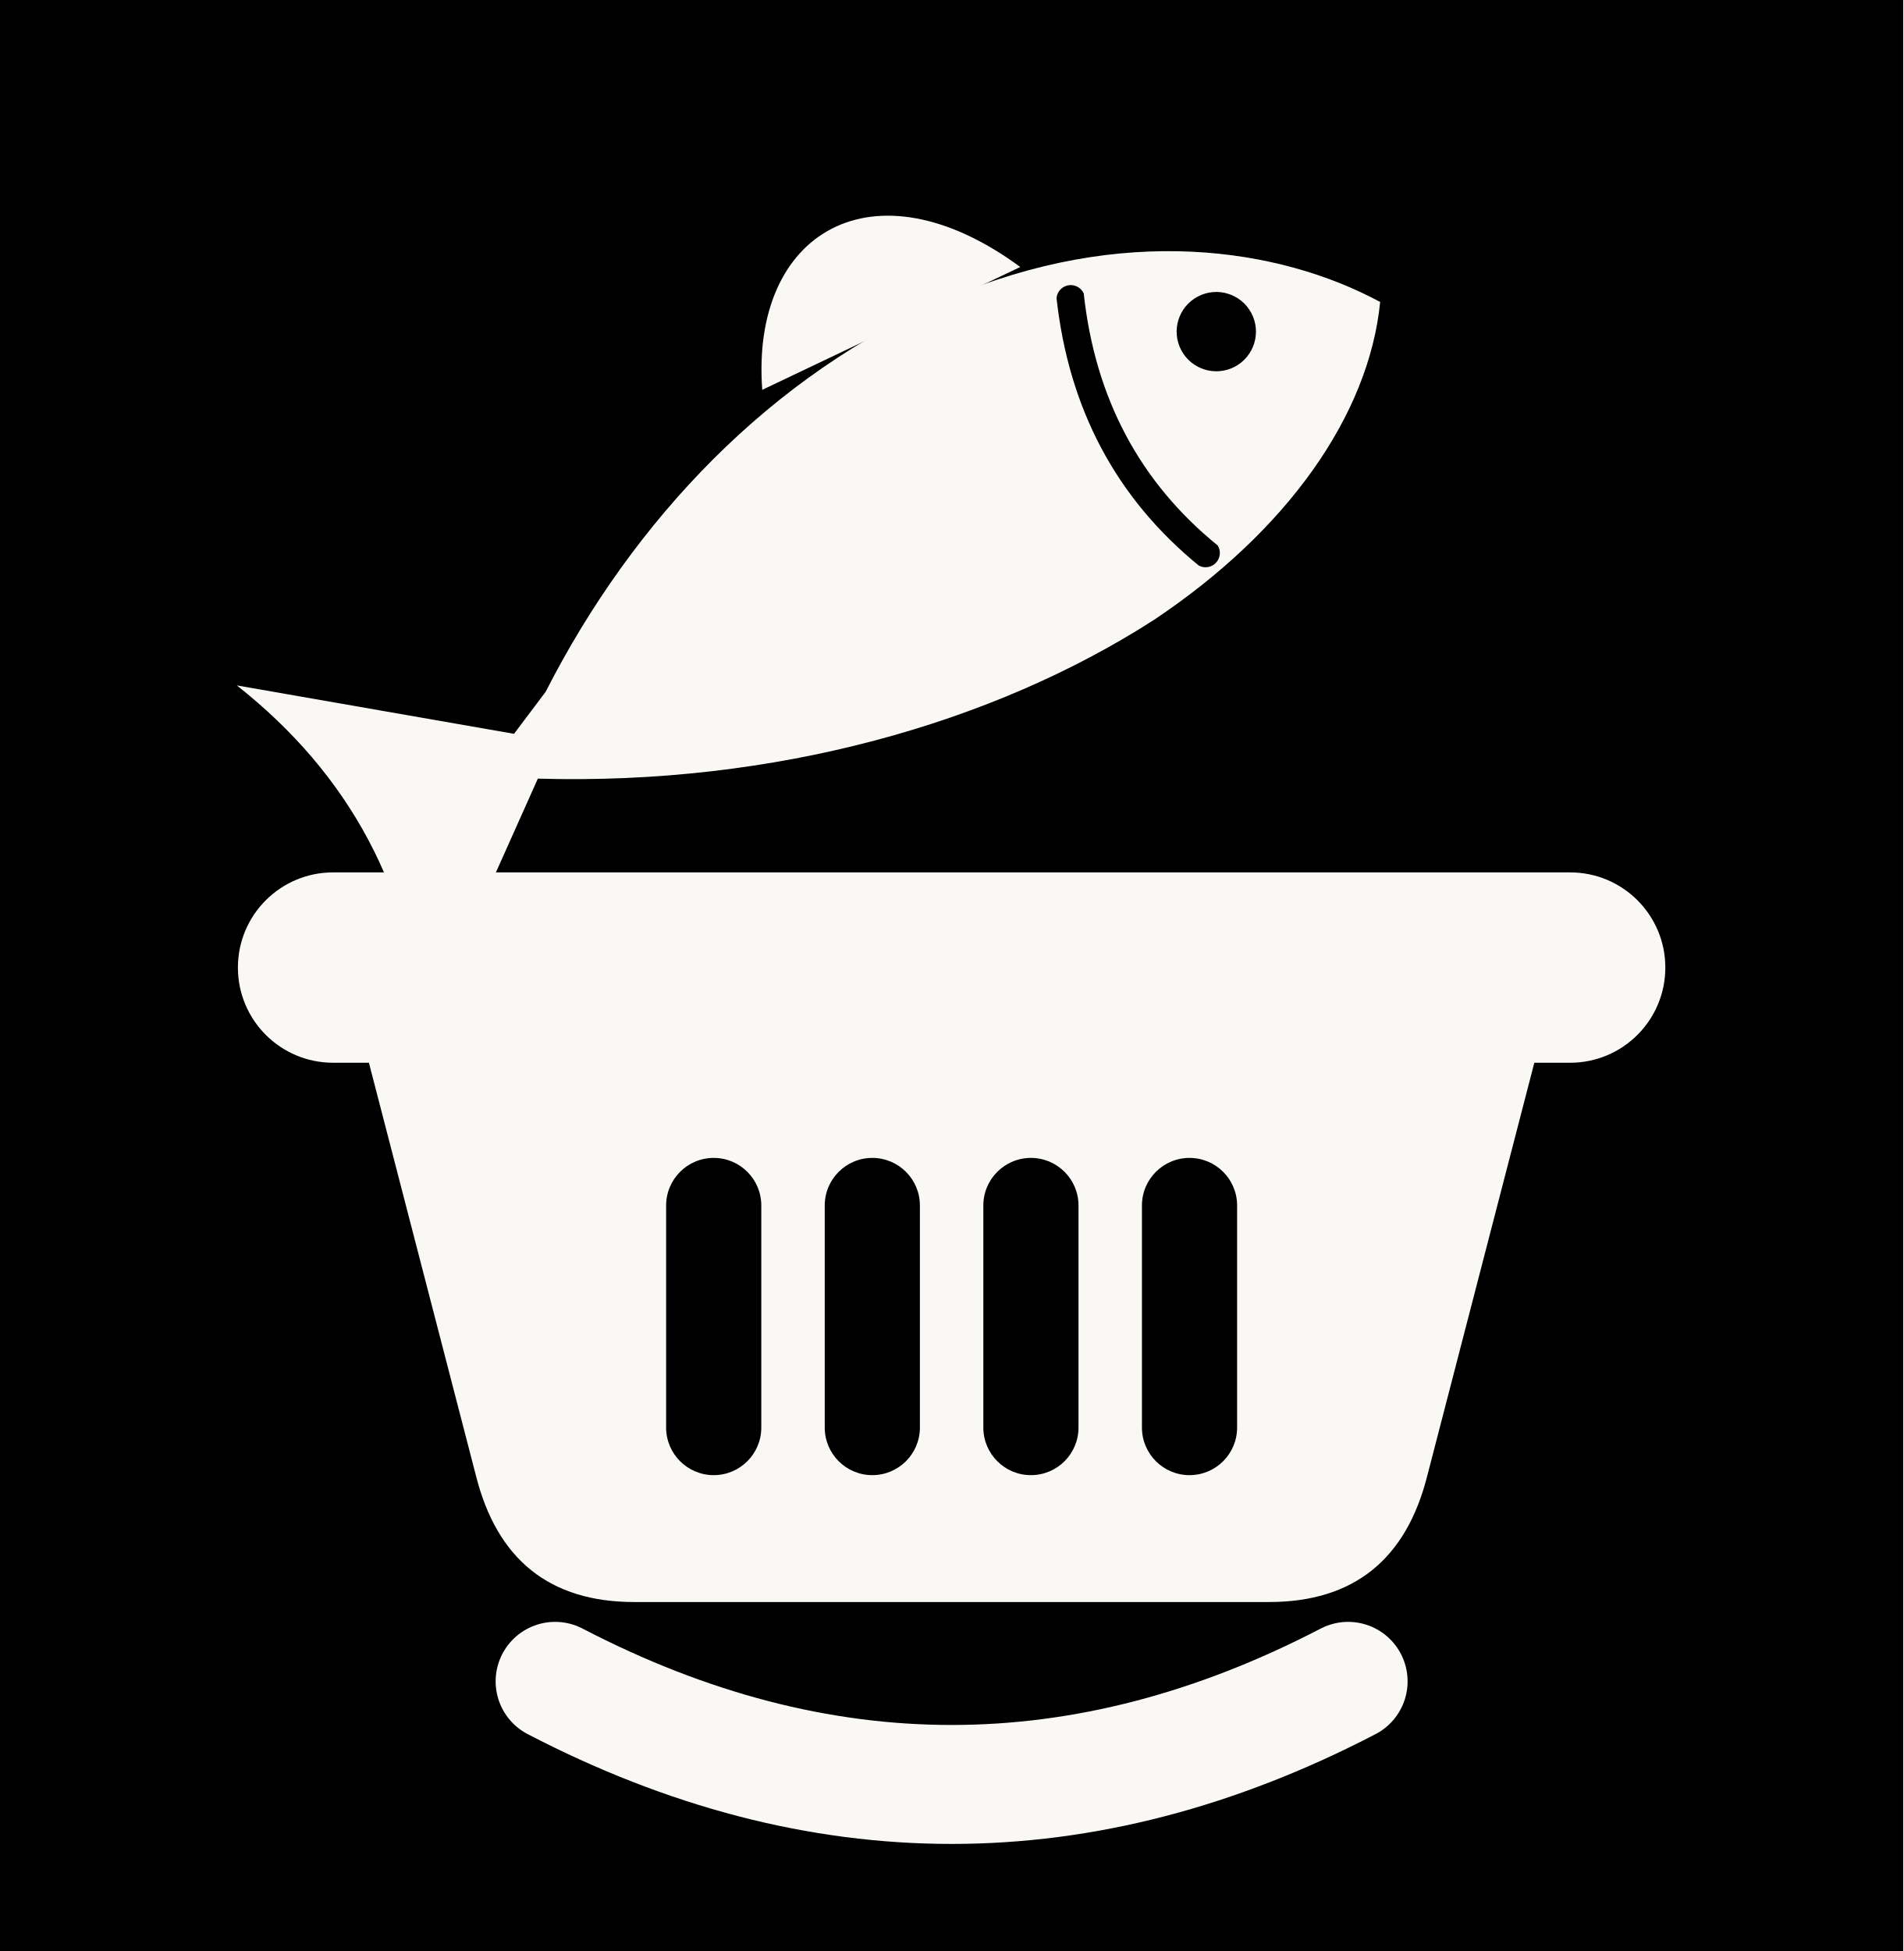
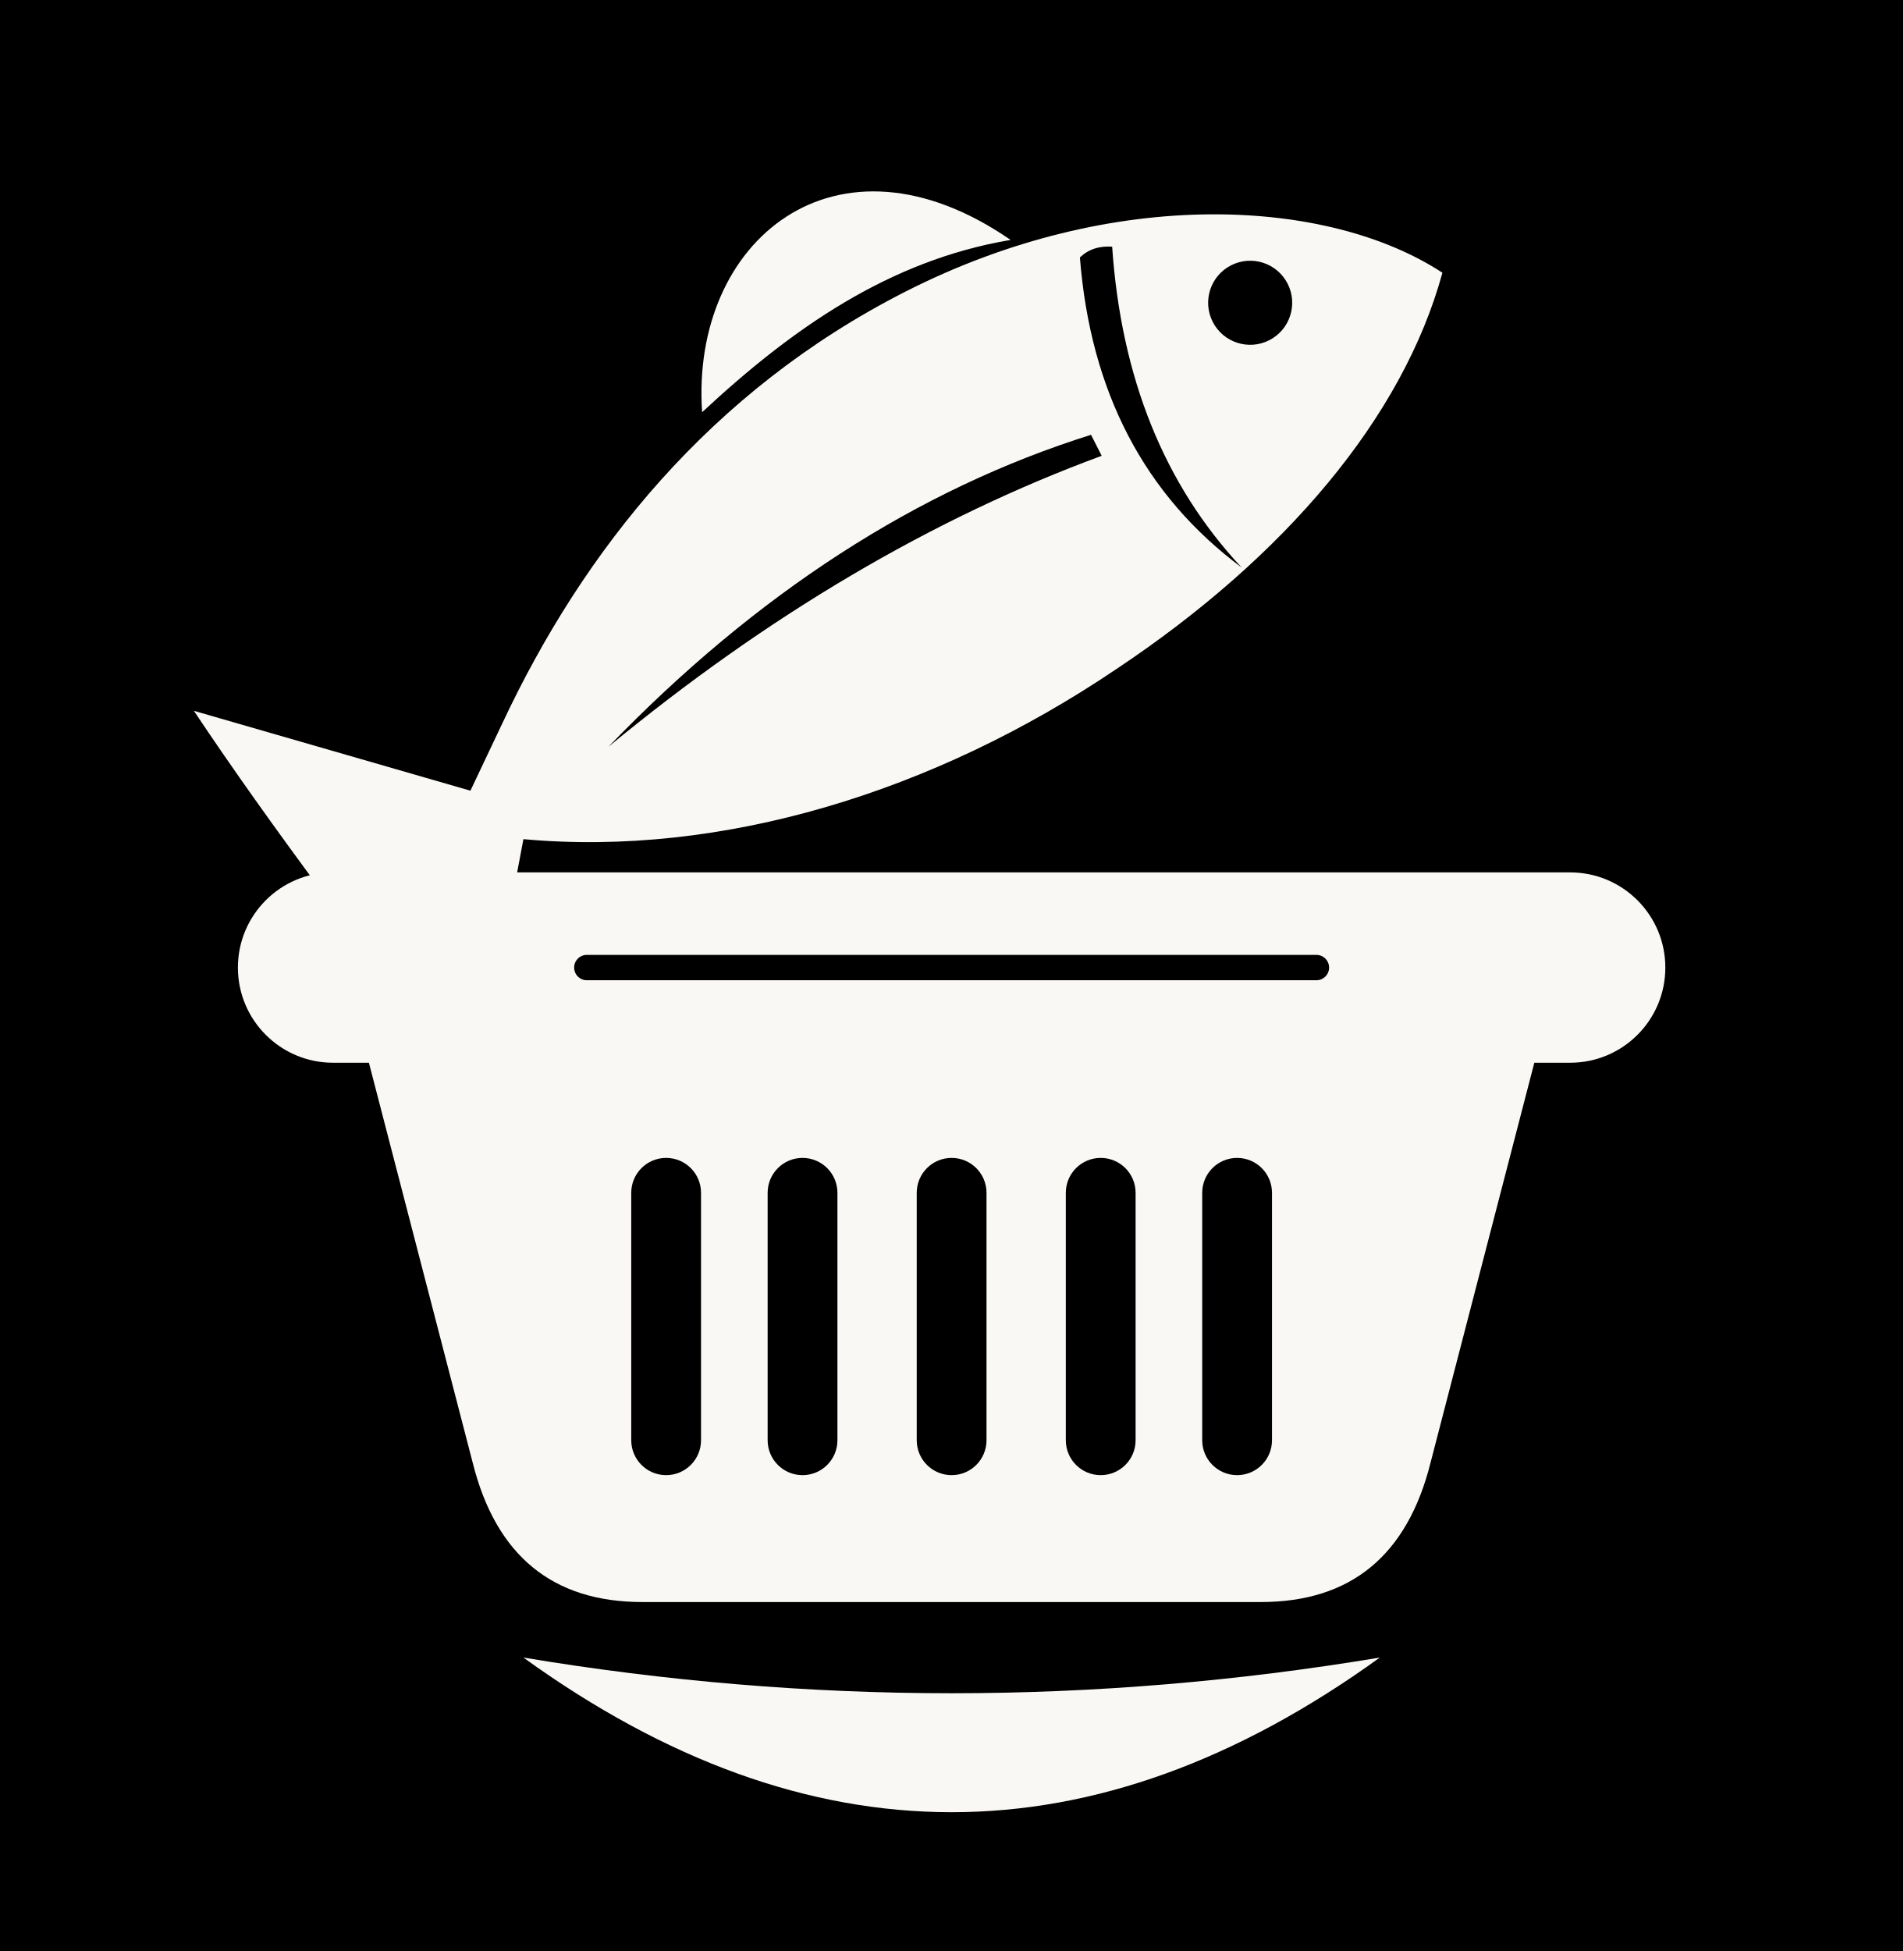
<svg xmlns="http://www.w3.org/2000/svg" viewBox="0 0 120 123" width="120" height="123">
  <rect width="120" height="123" fill="#000000" />
-   <g transform="translate(57 35) rotate(-28)" fill="#FAF8F4">
-     <path fill-rule="evenodd" d="M34 0C30 -6 22 -12 10 -13C-2 -14 -14 -10 -24 -3L-27 -1.6L-41 -12.5Q-35.5 0 -41 12.5L-27 1.6C-14 9 0 12 12 11C22 10 30 6 34 0ZM16.1 -9.8Q12.2 0 16.1 9.3A0.9 0.9 0 0 0 17.75 8.75Q14.05 0 17.75 -9.25A0.9 0.9 0 0 0 16.1 -9.8ZM26.5 -3.2A2.5 2.5 0 1 0 21.5 -3.2A2.5 2.5 0 1 0 26.5 -3.2Z" />
-     <path d="M-3 -13.4C1 -22.5 10 -23 15 -12.6Z" />
+   <g transform="translate(56 35) rotate(-27) scale(1.06)" fill="#FAF8F4">
+     <path fill-rule="evenodd" d="M37 0C33 -7 22 -13.5 8 -13.5C-5 -13.5 -16 -8.5 -25 -1.5L-28.5 1.2L-41 -10.5C-40 -2 -38.5 6 -36.5 17.5L-27 5.2C-17 11.5 -4 13.8 9 12.2C21 10.8 31 6.6 37 0ZM18.2 -10.6Q13.6 0.5 18.4 10.2Q15.6 0.5 20.2 -10.3Q19.2 -10.9 18.2 -10.6ZM14 -0.9Q-2 -3.6 -20 2.6Q-2 -1.4 14 0.5ZM28.5 -3.6A2.5 2.5 0 1 0 23.5 -3.6A2.5 2.5 0 1 0 28.5 -3.6Z" />
+     <path d="M-6 -12.6C-2 -22 9 -24.5 15 -13.4C8 -15.6 1 -14.6 -6 -12.6Z" />
  </g>
-   <path fill-rule="evenodd" fill="#FAF8F4" d="M21 55H99A6 6 0 0 1 99 67H96.74L90 93Q88 101 80 101H40Q32 101 30 93L23.26 67H21A6 6 0 0 1 21 55ZM45 73A3 3 0 0 1 48 76V90A3 3 0 0 1 42 90V76A3 3 0 0 1 45 73ZM55 73A3 3 0 0 1 58 76V90A3 3 0 0 1 52 90V76A3 3 0 0 1 55 73ZM65 73A3 3 0 0 1 68 76V90A3 3 0 0 1 62 90V76A3 3 0 0 1 65 73ZM75 73A3 3 0 0 1 78 76V90A3 3 0 0 1 72 90V76A3 3 0 0 1 75 73Z" />
-   <path d="M35 106Q60 119 85 106" fill="none" stroke="#FAF8F4" stroke-width="7.5" stroke-linecap="round" />
+   <path fill-rule="evenodd" fill="#FAF8F4" d="M21 55H99A6 6 0 0 1 99 67H96.74L90.2 92.2Q88 101 79.5 101H40.5Q32 101 29.8 92.2L23.26 67H21A6 6 0 0 1 21 55ZM42 73A2.2 2.2 0 0 1 44.2 75.2V90.8A2.2 2.2 0 0 1 39.8 90.8V75.2A2.2 2.2 0 0 1 42 73ZM50.6 73A2.2 2.2 0 0 1 52.8 75.2V90.8A2.2 2.2 0 0 1 48.4 90.8V75.2A2.2 2.2 0 0 1 50.6 73ZM60 73A2.2 2.2 0 0 1 62.2 75.2V90.8A2.2 2.2 0 0 1 57.8 90.8V75.2A2.2 2.2 0 0 1 60 73ZM69.4 73A2.2 2.2 0 0 1 71.6 75.2V90.8A2.2 2.2 0 0 1 67.2 90.8V75.2A2.2 2.2 0 0 1 69.4 73ZM78 73A2.2 2.2 0 0 1 80.2 75.2V90.8A2.2 2.2 0 0 1 75.8 90.8V75.2A2.2 2.2 0 0 1 78 73ZM37 60.2H83A0.8 0.8 0 0 1 83 61.8H37A0.8 0.8 0 0 1 37 60.2Z" />
+   <path fill="#FAF8F4" d="M33 104.5Q60 124 87 104.5Q60 109 33 104.5Z" />
</svg>
